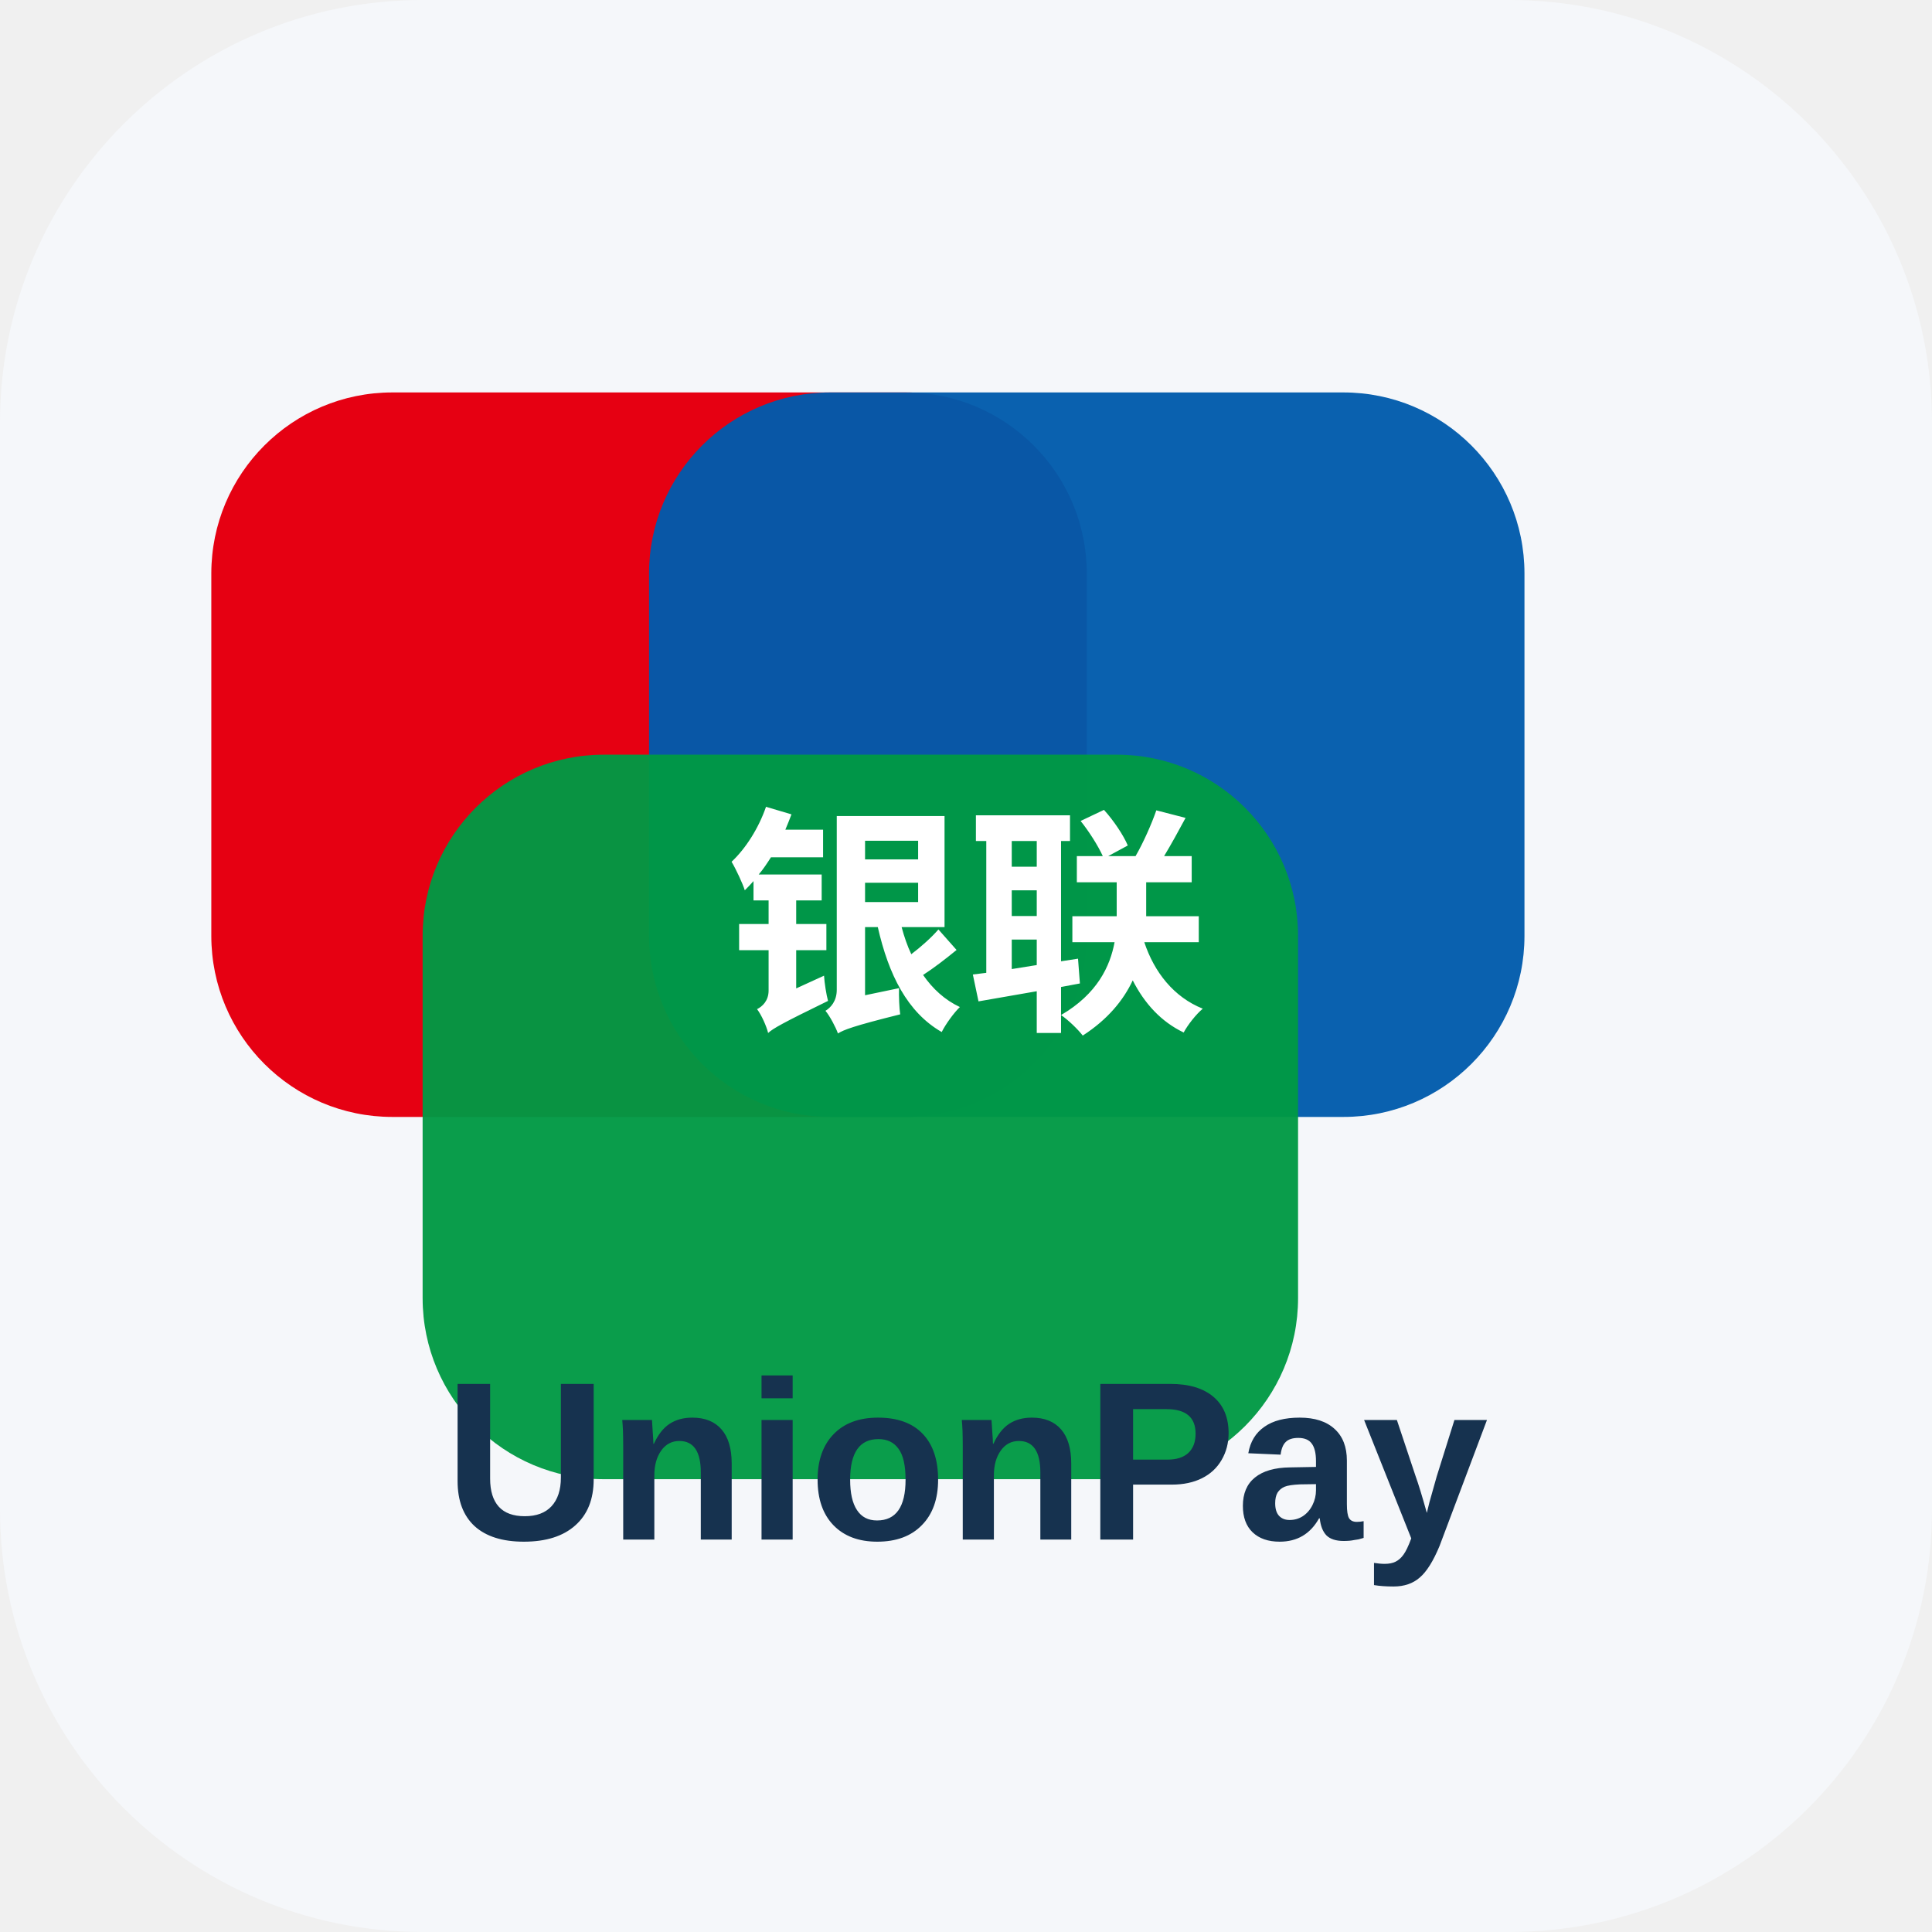
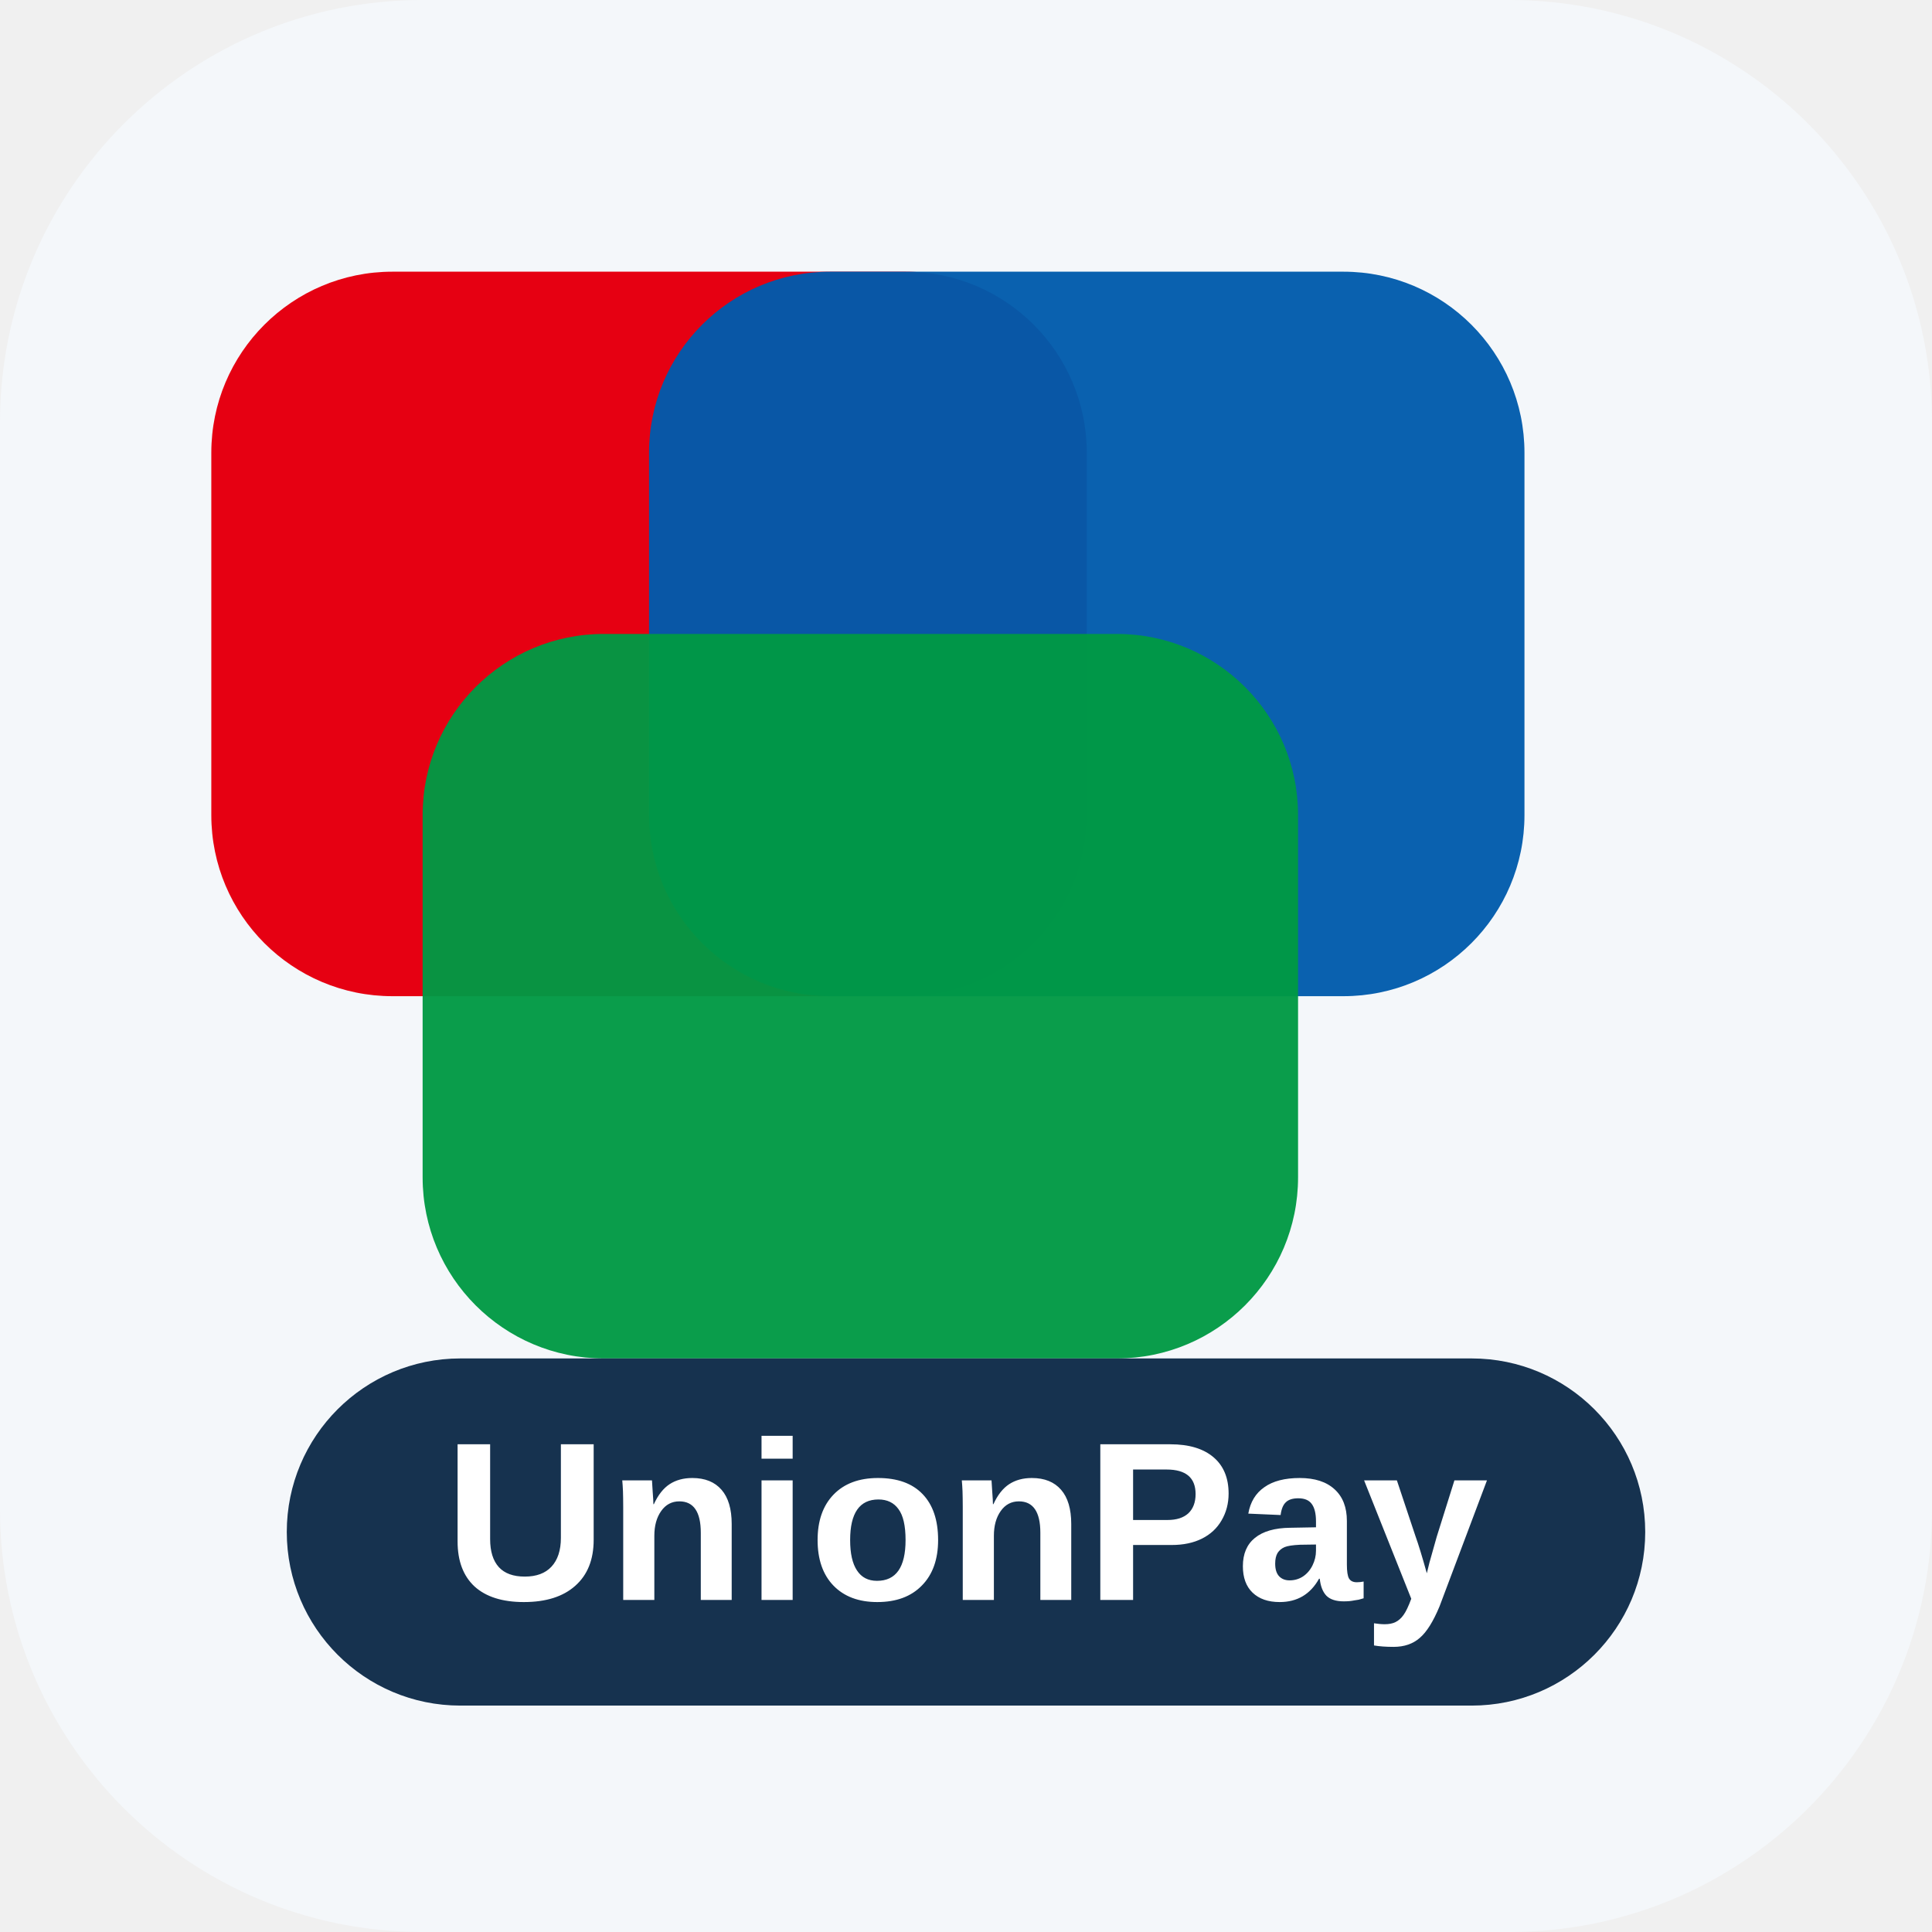
<svg xmlns="http://www.w3.org/2000/svg" role="img" viewBox="0 0 128 128">
-   <rect width="128" height="128" rx="28" fill="#f5f7fa" />
-   <g transform="translate(14 26)">
+   <rect width="128" height="128" rx="28" fill="#f4f7fa" />
+   <g transform="translate(14 18)">
    <rect x="0" y="0" width="58" height="48" rx="12" fill="#e60012" />
    <rect x="29" y="0" width="58" height="48" rx="12" fill="#005bac" fill-opacity=".96" />
    <rect x="14" y="24" width="58" height="48" rx="12" fill="#009944" fill-opacity=".96" />
  </g>
-   <text x="64" y="67" text-anchor="middle" fill="#fff" font-family="Arial,Helvetica,sans-serif" font-size="16" font-weight="800">银联</text>
-   <text x="64" y="102" text-anchor="middle" fill="#16324f" font-family="Arial,Helvetica,sans-serif" font-size="15" font-weight="700">UnionPay</text>
+   <rect x="19" y="90" width="90" height="23" rx="11.5" fill="#16324f" />
+   <text x="64" y="106" text-anchor="middle" fill="#fff" font-family="Arial,Helvetica,sans-serif" font-size="15" font-weight="700">UnionPay</text>
</svg>
